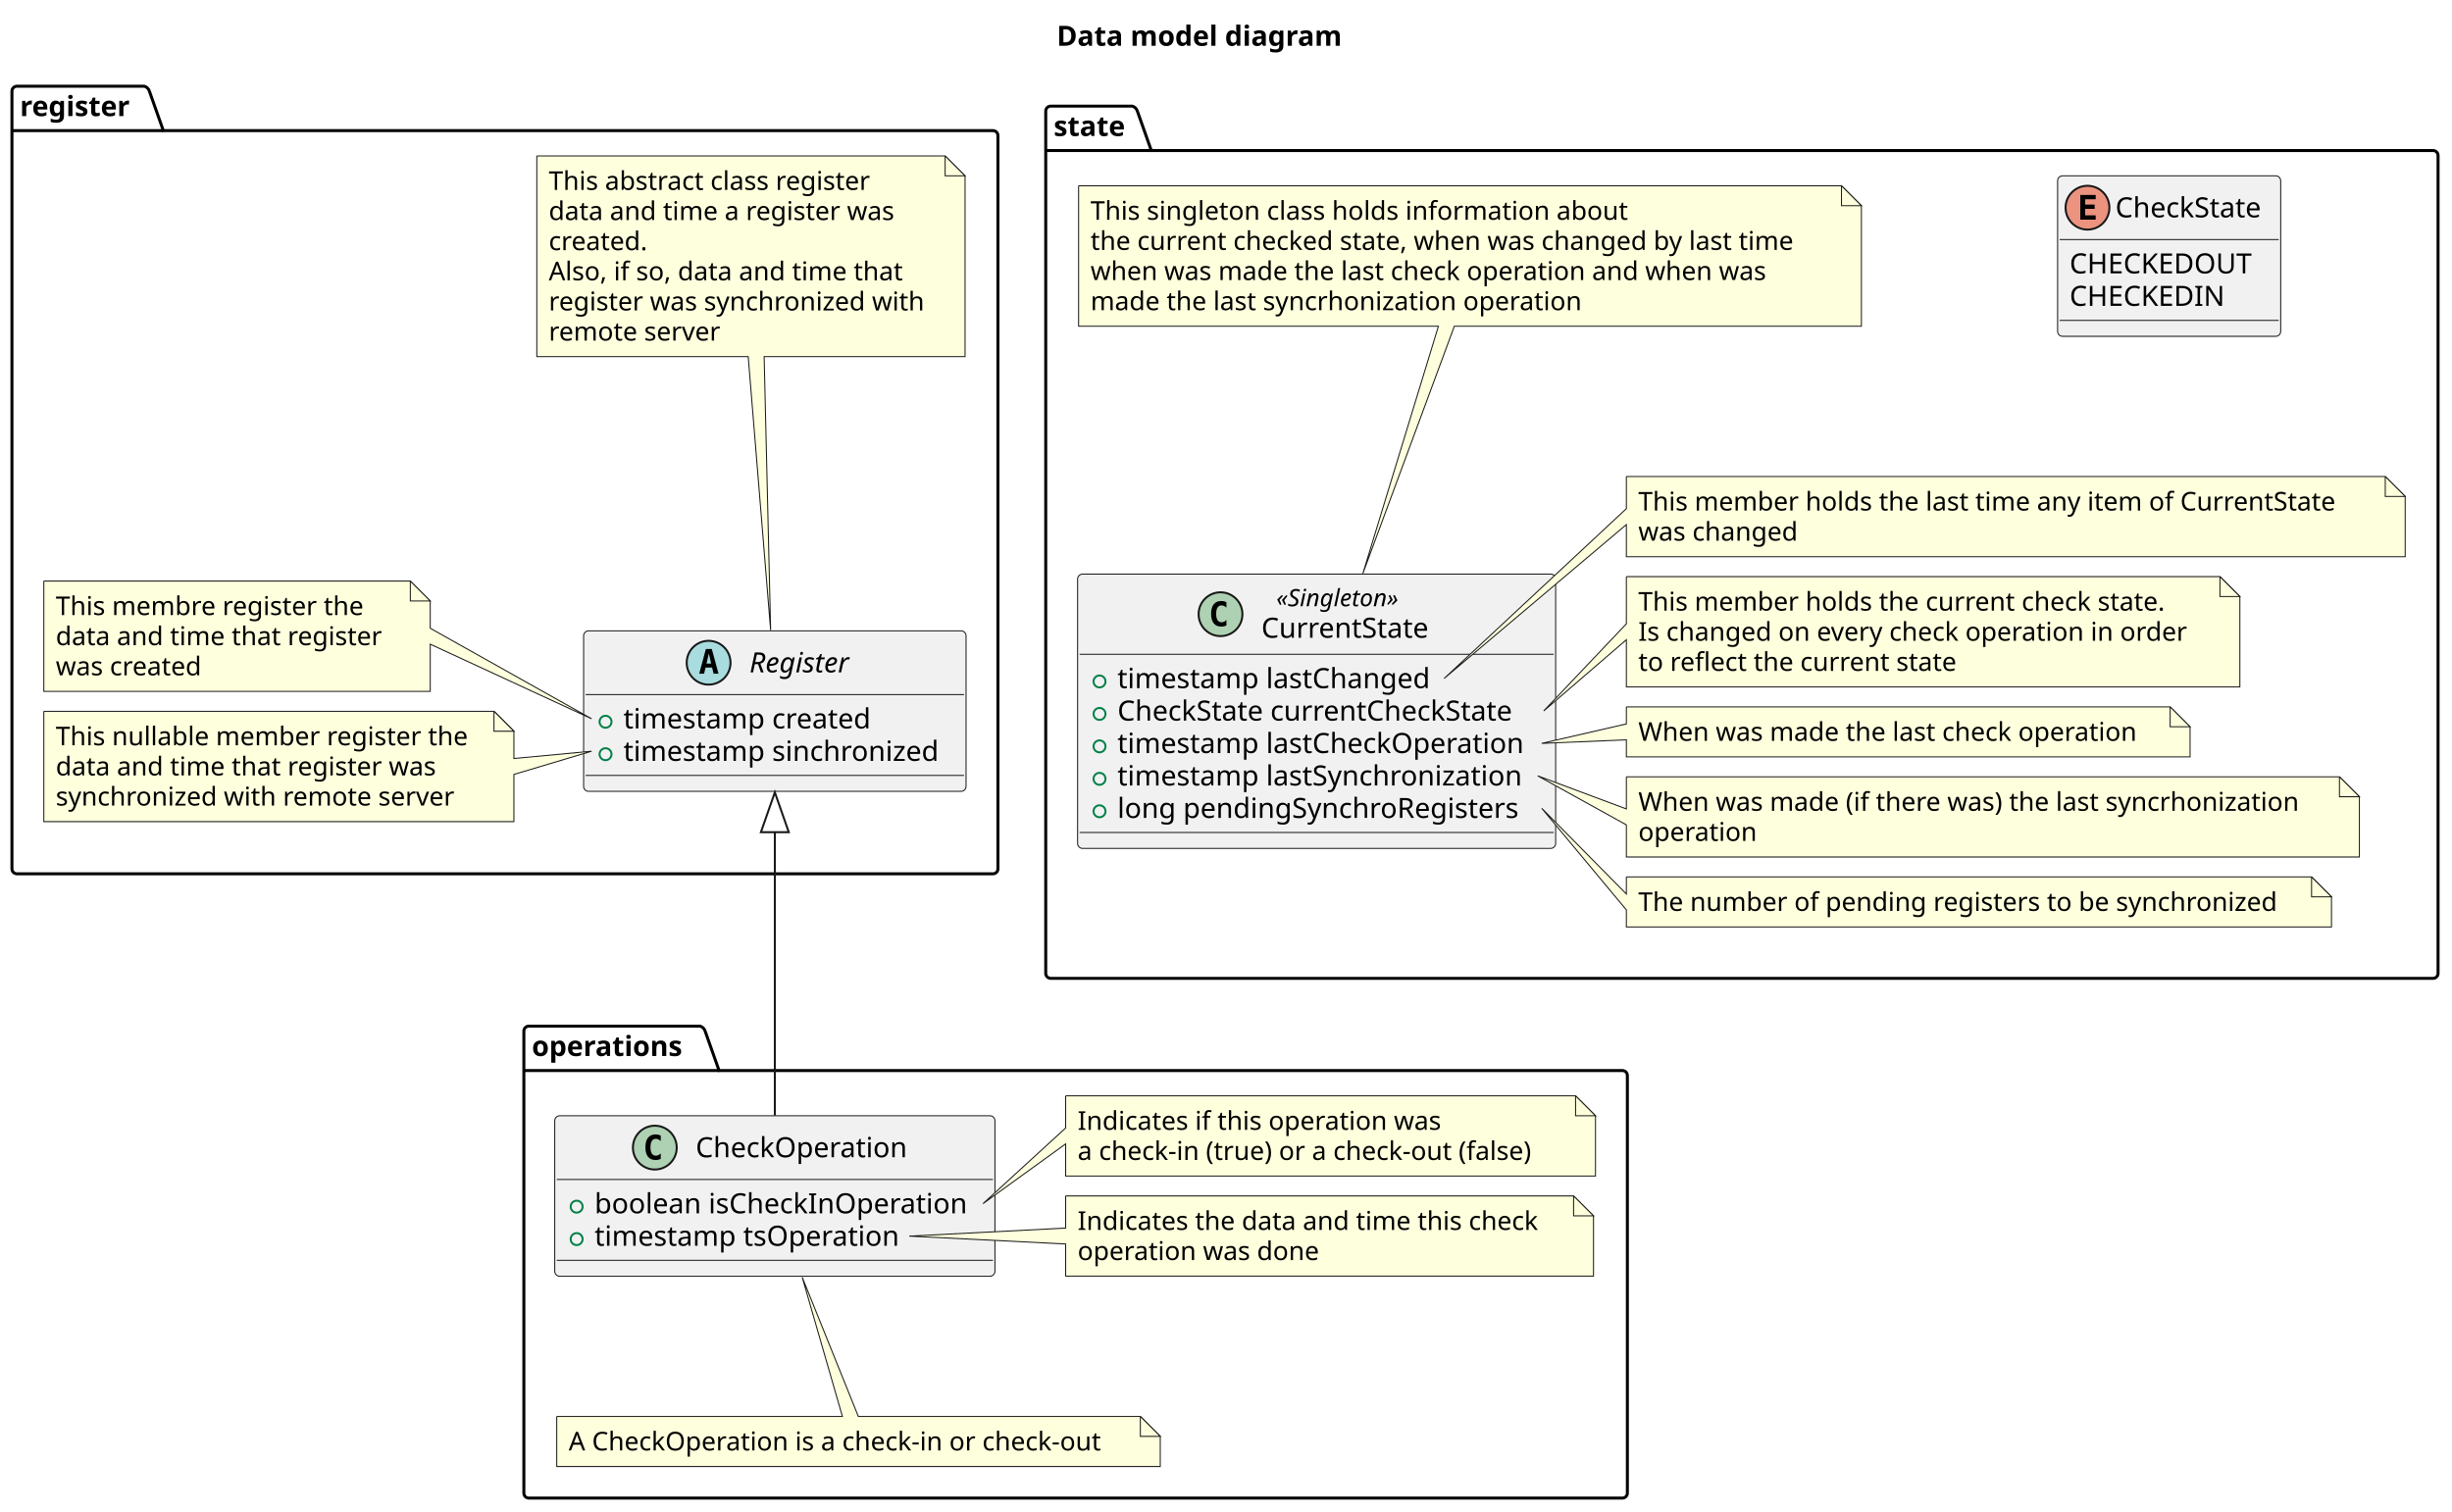
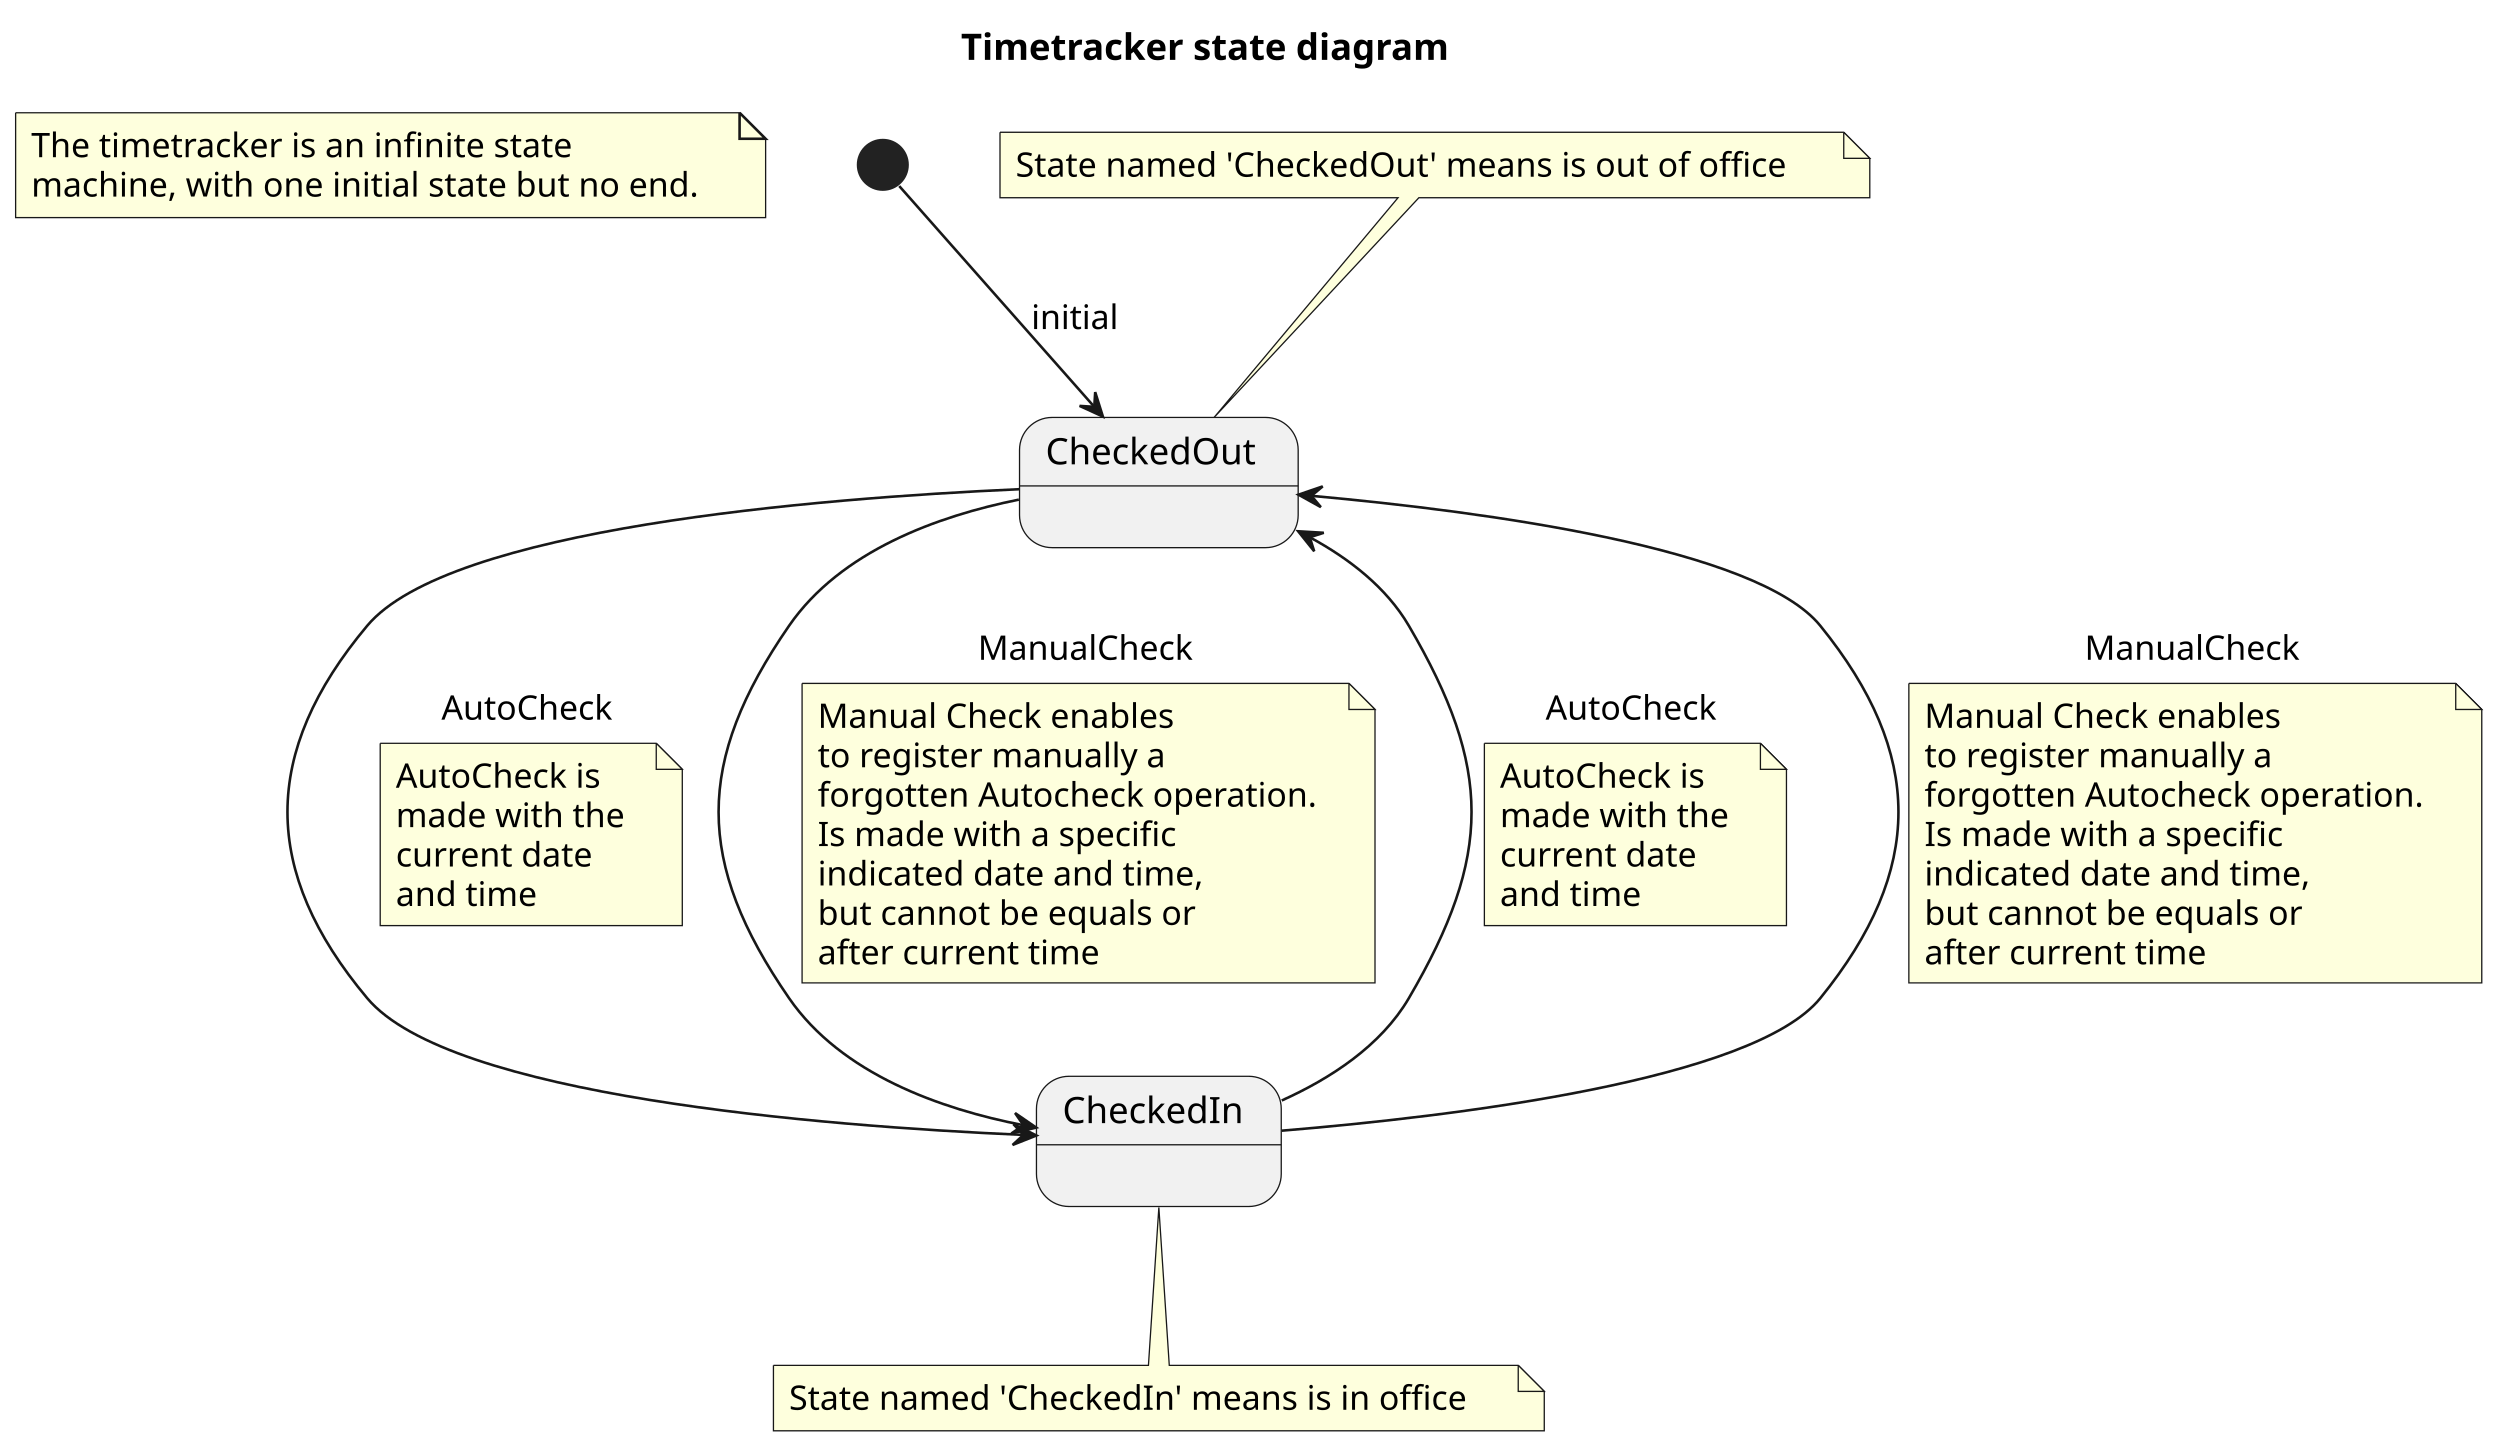
- <svg xmlns="http://www.w3.org/2000/svg" contentStyleType="text/css" height="759px" preserveAspectRatio="none" style="width:1231px;height:759px;background:#FFFFFF;" version="1.1" viewBox="0 0 1231 759" width="1231px" zoomAndPan="magnify">
+ <svg xmlns="http://www.w3.org/2000/svg" contentStyleType="text/css" height="556px" preserveAspectRatio="none" style="width:960px;height:556px;background:#FFFFFF;" version="1.1" viewBox="0 0 960 556" width="960px" zoomAndPan="magnify">
  <defs />
  <g>
-     <rect fill="none" height="26.297" id="_title" style="stroke:none;stroke-width:1.0;" width="166" x="525.5" y="5" />
-     <text fill="#000000" font-family="sans-serif" font-size="14" font-weight="bold" lengthAdjust="spacing" textLength="156" x="530.5" y="22.995">Data model diagram</text>
-     <g id="cluster_register">
-       <path d="M8.5,43.297 L72.5,43.297 A3.75,3.75 0 0 1 75,45.797 L82,65.594 L498.5,65.594 A2.5,2.5 0 0 1 501,68.094 L501,436.297 A2.5,2.5 0 0 1 498.5,438.797 L8.5,438.797 A2.5,2.5 0 0 1 6,436.297 L6,45.797 A2.5,2.5 0 0 1 8.5,43.297 " fill="none" style="stroke:#000000;stroke-width:1.5;" />
-       <line style="stroke:#000000;stroke-width:1.5;" x1="6" x2="82" y1="65.594" y2="65.594" />
-       <text fill="#000000" font-family="sans-serif" font-size="14" font-weight="bold" lengthAdjust="spacing" textLength="63" x="10" y="58.292">register</text>
+     <rect fill="none" height="26.297" id="_title" style="stroke:none;stroke-width:1.0;" width="218" x="364" y="5" />
+     <text fill="#000000" font-family="sans-serif" font-size="14" font-weight="bold" lengthAdjust="spacing" textLength="208" x="369" y="22.995">Timetracker state diagram</text>
+     <g id="elem_N1">
+       <path d="M6,43.297 L6,83.562 L294,83.562 L294,53.297 L284,43.297 L6,43.297 " fill="#FEFFDD" style="stroke:#181818;stroke-width:0.5;" />
+       <path d="M284,43.297 L284,53.297 L294,53.297 L284,43.297 " fill="#FEFFDD" style="stroke:#181818;stroke-width:1.0;" />
+       <text fill="#000000" font-family="sans-serif" font-size="13" lengthAdjust="spacing" textLength="218" x="12" y="60.364">The timetracker is an infinite state</text>
+       <text fill="#000000" font-family="sans-serif" font-size="13" lengthAdjust="spacing" textLength="267" x="12" y="75.497">machine, with one initial state but no end.</text>
    </g>
-     <g id="cluster_operations">
-       <path d="M265.5,515.297 L351.5,515.297 A3.75,3.75 0 0 1 354,517.797 L361,537.594 L814.5,537.594 A2.5,2.5 0 0 1 817,540.094 L817,749.797 A2.5,2.5 0 0 1 814.5,752.297 L265.5,752.297 A2.5,2.5 0 0 1 263,749.797 L263,517.797 A2.5,2.5 0 0 1 265.5,515.297 " fill="none" style="stroke:#000000;stroke-width:1.5;" />
-       <line style="stroke:#000000;stroke-width:1.5;" x1="263" x2="361" y1="537.594" y2="537.594" />
-       <text fill="#000000" font-family="sans-serif" font-size="14" font-weight="bold" lengthAdjust="spacing" textLength="85" x="267" y="530.292">operations</text>
+     <ellipse cx="339" cy="63.297" fill="#222222" rx="10" ry="10" style="stroke:none;stroke-width:1.0;" />
+     <g id="CheckedOut">
+       <rect fill="#F1F1F1" height="50" rx="12.5" ry="12.5" style="stroke:#181818;stroke-width:0.5;" width="107" x="391.5" y="160.297" />
+       <line style="stroke:#181818;stroke-width:0.5;" x1="391.5" x2="498.5" y1="186.594" y2="186.594" />
+       <text fill="#000000" font-family="sans-serif" font-size="14" lengthAdjust="spacing" textLength="87" x="401.5" y="178.292">CheckedOut</text>
    </g>
-     <g id="cluster_state">
-       <path d="M527.5,53.297 L568.5,53.297 A3.75,3.75 0 0 1 571,55.797 L578,75.594 L1221.5,75.594 A2.5,2.5 0 0 1 1224,78.094 L1224,488.797 A2.5,2.5 0 0 1 1221.5,491.297 L527.5,491.297 A2.5,2.5 0 0 1 525,488.797 L525,55.797 A2.5,2.5 0 0 1 527.5,53.297 " fill="none" style="stroke:#000000;stroke-width:1.5;" />
-       <line style="stroke:#000000;stroke-width:1.5;" x1="525" x2="578" y1="75.594" y2="75.594" />
-       <text fill="#000000" font-family="sans-serif" font-size="14" font-weight="bold" lengthAdjust="spacing" textLength="40" x="529" y="68.292">state</text>
+     <g id="elem_GMN1379">
+       <path d="M384,50.797 L384,75.93 A0,0 0 0 0 384,75.93 L536.84,75.93 L466.24,160.257 L544.84,75.93 L718,75.93 A0,0 0 0 0 718,75.93 L718,60.797 L708,50.797 L384,50.797 A0,0 0 0 0 384,50.797 " fill="#FEFFDD" style="stroke:#181818;stroke-width:0.5;" />
+       <path d="M708,50.797 L708,60.797 L718,60.797 L708,50.797 " fill="#FEFFDD" style="stroke:#181818;stroke-width:0.5;" />
+       <text fill="#000000" font-family="sans-serif" font-size="13" lengthAdjust="spacing" textLength="313" x="390" y="67.864">State named 'CheckedOut' means is out of office</text>
    </g>
-     <g id="elem_Register">
-       <rect codeLine="4" fill="#F1F1F1" height="80.594" id="Register" rx="2.5" ry="2.5" style="stroke:#181818;stroke-width:0.5;" width="192" x="293" y="316.797" />
-       <ellipse cx="355.75" cy="332.797" fill="#A9DCDF" rx="11" ry="11" style="stroke:#181818;stroke-width:1.0;" />
-       <path d="M355.859,328.141 L354.703,333.219 L357.031,333.219 L355.859,328.141 Z M354.375,325.906 L357.359,325.906 L360.719,338.297 L358.266,338.297 L357.5,335.234 L354.219,335.234 L353.469,338.297 L351.031,338.297 L354.375,325.906 Z " fill="#000000" />
-       <text fill="#000000" font-family="sans-serif" font-size="14" font-style="italic" lengthAdjust="spacing" textLength="58" x="376.25" y="337.644">Register</text>
-       <line style="stroke:#181818;stroke-width:0.5;" x1="294" x2="484" y1="348.797" y2="348.797" />
-       <ellipse cx="304" cy="362.445" fill="none" rx="3" ry="3" style="stroke:#038048;stroke-width:1.0;" />
-       <text fill="#000000" font-family="sans-serif" font-size="14" lengthAdjust="spacing" textLength="130" x="313" y="365.792">timestamp created</text>
-       <ellipse cx="304" cy="378.742" fill="none" rx="3" ry="3" style="stroke:#038048;stroke-width:1.0;" />
-       <text fill="#000000" font-family="sans-serif" font-size="14" lengthAdjust="spacing" textLength="166" x="313" y="382.089">timestamp sinchronized</text>
-       <line style="stroke:#181818;stroke-width:0.5;" x1="294" x2="484" y1="389.391" y2="389.391" />
+     <g id="CheckedIn">
+       <rect fill="#F1F1F1" height="50" rx="12.5" ry="12.5" style="stroke:#181818;stroke-width:0.5;" width="94" x="398" y="413.297" />
+       <line style="stroke:#181818;stroke-width:0.5;" x1="398" x2="492" y1="439.594" y2="439.594" />
+       <text fill="#000000" font-family="sans-serif" font-size="14" lengthAdjust="spacing" textLength="74" x="408" y="431.292">CheckedIn</text>
    </g>
-     <g id="elem_GMN1272">
-       <path d="M269.5,78.297 L269.5,179.094 A0,0 0 0 0 269.5,179.094 L375.63,179.094 L386.89,316.497 L383.63,179.094 L484.5,179.094 A0,0 0 0 0 484.5,179.094 L484.5,88.297 L474.5,78.297 L269.5,78.297 A0,0 0 0 0 269.5,78.297 " fill="#FEFFDD" style="stroke:#181818;stroke-width:0.5;" />
-       <path d="M474.5,78.297 L474.5,88.297 L484.5,88.297 L474.5,78.297 " fill="#FEFFDD" style="stroke:#181818;stroke-width:0.5;" />
-       <text fill="#000000" font-family="sans-serif" font-size="13" lengthAdjust="spacing" textLength="171" x="275.5" y="95.364">This abstract class register</text>
-       <text fill="#000000" font-family="sans-serif" font-size="13" lengthAdjust="spacing" textLength="183" x="275.5" y="110.497">data and time a register was</text>
-       <text fill="#000000" font-family="sans-serif" font-size="13" lengthAdjust="spacing" textLength="53" x="275.5" y="125.629">created.</text>
-       <text fill="#000000" font-family="sans-serif" font-size="13" lengthAdjust="spacing" textLength="189" x="275.5" y="140.762">Also, if so, data and time that</text>
-       <text fill="#000000" font-family="sans-serif" font-size="13" lengthAdjust="spacing" textLength="194" x="275.5" y="155.895">register was synchronized with</text>
-       <text fill="#000000" font-family="sans-serif" font-size="13" lengthAdjust="spacing" textLength="91" x="275.5" y="171.028">remote server</text>
+     <g id="elem_GMN1387">
+       <path d="M297,524.297 L297,549.43 A0,0 0 0 0 297,549.43 L593,549.43 A0,0 0 0 0 593,549.43 L593,534.297 L583,524.297 L449,524.297 L445,463.647 L441,524.297 L297,524.297 A0,0 0 0 0 297,524.297 " fill="#FEFFDD" style="stroke:#181818;stroke-width:0.5;" />
+       <path d="M583,524.297 L583,534.297 L593,534.297 L583,524.297 " fill="#FEFFDD" style="stroke:#181818;stroke-width:0.5;" />
+       <text fill="#000000" font-family="sans-serif" font-size="13" lengthAdjust="spacing" textLength="275" x="303" y="541.364">State named 'CheckedIn' means is in office</text>
    </g>
-     <path d="M22,291.797 L22,347.195 A0,0 0 0 0 22,347.195 L216,347.195 A0,0 0 0 0 216,347.195 L216,323.496 L297,360.945 L216,315.496 L216,301.797 L206,291.797 L22,291.797 A0,0 0 0 0 22,291.797 " fill="#FEFFDD" style="stroke:#181818;stroke-width:0.5;" />
-     <path d="M206,291.797 L206,301.797 L216,301.797 L206,291.797 " fill="#FEFFDD" style="stroke:#181818;stroke-width:0.5;" />
-     <text fill="#000000" font-family="sans-serif" font-size="13" lengthAdjust="spacing" textLength="162" x="28" y="308.864">This membre register the</text>
-     <text fill="#000000" font-family="sans-serif" font-size="13" lengthAdjust="spacing" textLength="173" x="28" y="323.997">data and time that register</text>
-     <text fill="#000000" font-family="sans-serif" font-size="13" lengthAdjust="spacing" textLength="77" x="28" y="339.129">was created</text>
-     <path d="M22,357.195 L22,412.594 A0,0 0 0 0 22,412.594 L258,412.594 A0,0 0 0 0 258,412.594 L258,388.894 L297,377.242 L258,380.894 L258,367.195 L248,357.195 L22,357.195 A0,0 0 0 0 22,357.195 " fill="#FEFFDD" style="stroke:#181818;stroke-width:0.5;" />
-     <path d="M248,357.195 L248,367.195 L258,367.195 L248,357.195 " fill="#FEFFDD" style="stroke:#181818;stroke-width:0.5;" />
-     <text fill="#000000" font-family="sans-serif" font-size="13" lengthAdjust="spacing" textLength="215" x="28" y="374.262">This nullable member register the</text>
-     <text fill="#000000" font-family="sans-serif" font-size="13" lengthAdjust="spacing" textLength="201" x="28" y="389.395">data and time that register was</text>
-     <text fill="#000000" font-family="sans-serif" font-size="13" lengthAdjust="spacing" textLength="208" x="28" y="404.528">synchronized with remote server</text>
-     <g id="elem_CheckOperation">
-       <rect codeLine="32" fill="#F1F1F1" height="80.594" id="CheckOperation" rx="2.5" ry="2.5" style="stroke:#181818;stroke-width:0.5;" width="221" x="278.5" y="560.297" />
-       <ellipse cx="328.75" cy="576.297" fill="#ADD1B2" rx="11" ry="11" style="stroke:#181818;stroke-width:1.0;" />
-       <path d="M331.719,581.938 Q331.141,582.234 330.5,582.375 Q329.859,582.531 329.156,582.531 Q326.656,582.531 325.328,580.891 Q324.016,579.234 324.016,576.109 Q324.016,572.984 325.328,571.328 Q326.656,569.672 329.156,569.672 Q329.859,569.672 330.5,569.828 Q331.156,569.984 331.719,570.281 L331.719,573 Q331.094,572.422 330.5,572.156 Q329.906,571.875 329.281,571.875 Q327.938,571.875 327.25,572.953 Q326.562,574.016 326.562,576.109 Q326.562,578.203 327.25,579.281 Q327.938,580.344 329.281,580.344 Q329.906,580.344 330.5,580.078 Q331.094,579.797 331.719,579.219 L331.719,581.938 Z " fill="#000000" />
-       <text fill="#000000" font-family="sans-serif" font-size="14" lengthAdjust="spacing" textLength="112" x="349.25" y="581.144">CheckOperation</text>
-       <line style="stroke:#181818;stroke-width:0.5;" x1="279.5" x2="498.5" y1="592.297" y2="592.297" />
-       <ellipse cx="289.5" cy="605.945" fill="none" rx="3" ry="3" style="stroke:#038048;stroke-width:1.0;" />
-       <text fill="#000000" font-family="sans-serif" font-size="14" lengthAdjust="spacing" textLength="195" x="298.5" y="609.292">boolean isCheckInOperation</text>
-       <ellipse cx="289.5" cy="622.242" fill="none" rx="3" ry="3" style="stroke:#038048;stroke-width:1.0;" />
-       <text fill="#000000" font-family="sans-serif" font-size="14" lengthAdjust="spacing" textLength="158" x="298.5" y="625.589">timestamp tsOperation</text>
-       <line style="stroke:#181818;stroke-width:0.5;" x1="279.5" x2="498.5" y1="632.891" y2="632.891" />
+     <g id="link_*start_CheckedOut">
+       <path d="M345.31,71.447 C359.67,87.697 395.43,128.177 419.97,155.957 " fill="none" id="*start-to-CheckedOut" style="stroke:#181818;stroke-width:1.0;" />
+       <polygon fill="#181818" points="423.51,159.967,420.556,150.571,420.202,156.217,414.557,155.864,423.51,159.967" style="stroke:#181818;stroke-width:1.0;" />
+       <text fill="#000000" font-family="sans-serif" font-size="13" lengthAdjust="spacing" textLength="33" x="396" y="126.364">initial</text>
    </g>
-     <g id="elem_GMN1280">
-       <path d="M279.5,711.297 L279.5,736.43 A0,0 0 0 0 279.5,736.43 L582.5,736.43 A0,0 0 0 0 582.5,736.43 L582.5,721.297 L572.5,711.297 L430.92,711.297 L402.75,641.417 L422.92,711.297 L279.5,711.297 A0,0 0 0 0 279.5,711.297 " fill="#FEFFDD" style="stroke:#181818;stroke-width:0.5;" />
-       <path d="M572.5,711.297 L572.5,721.297 L582.5,721.297 L572.5,711.297 " fill="#FEFFDD" style="stroke:#181818;stroke-width:0.5;" />
-       <text fill="#000000" font-family="sans-serif" font-size="13" lengthAdjust="spacing" textLength="282" x="285.5" y="728.364">A CheckOperation is a check-in or check-out</text>
+     <g id="link_CheckedOut_CheckedIn">
+       <path d="M391.33,187.857 C312.76,191.387 172.33,202.907 141,240.297 C100.18,289.007 100.18,334.587 141,383.297 C172.54,420.937 314.66,432.357 392.92,435.807 " fill="none" id="CheckedOut-to-CheckedIn" style="stroke:#181818;stroke-width:1.0;" />
+       <polygon fill="#181818" points="397.98,436.027,389.147,431.67,392.984,435.827,388.827,439.664,397.98,436.027" style="stroke:#181818;stroke-width:1.0;" />
+       <text fill="#000000" font-family="sans-serif" font-size="13" lengthAdjust="spacing" textLength="69" x="169.5" y="276.364">AutoCheck</text>
+       <path d="M146,285.43 L146,355.43 L262,355.43 L262,295.43 L252,285.43 L146,285.43 " fill="#FEFFDD" style="stroke:#181818;stroke-width:0.5;" />
+       <path d="M252,285.43 L252,295.43 L262,295.43 L252,285.43 " fill="#FEFFDD" style="stroke:#181818;stroke-width:0.5;" />
+       <text fill="#000000" font-family="sans-serif" font-size="13" lengthAdjust="spacing" textLength="83" x="152" y="302.497">AutoCheck is</text>
+       <text fill="#000000" font-family="sans-serif" font-size="13" lengthAdjust="spacing" textLength="91" x="152" y="317.629">made with the</text>
+       <text fill="#000000" font-family="sans-serif" font-size="13" lengthAdjust="spacing" textLength="79" x="152" y="332.762">current date</text>
+       <text fill="#000000" font-family="sans-serif" font-size="13" lengthAdjust="spacing" textLength="57" x="152" y="347.895">and time</text>
    </g>
-     <path d="M535,550.297 L535,566.43 L493.5,604.445 L535,574.43 L535,590.562 A0,0 0 0 0 535,590.562 L801,590.562 A0,0 0 0 0 801,590.562 L801,560.297 L791,550.297 L535,550.297 A0,0 0 0 0 535,550.297 " fill="#FEFFDD" style="stroke:#181818;stroke-width:0.5;" />
-     <path d="M791,550.297 L791,560.297 L801,560.297 L791,550.297 " fill="#FEFFDD" style="stroke:#181818;stroke-width:0.5;" />
-     <text fill="#000000" font-family="sans-serif" font-size="13" lengthAdjust="spacing" textLength="188" x="541" y="567.364">Indicates if this operation was</text>
-     <text fill="#000000" font-family="sans-serif" font-size="13" lengthAdjust="spacing" textLength="245" x="541" y="582.497">a check-in (true) or a check-out (false)</text>
-     <path d="M535,600.562 L535,616.695 L456.5,620.742 L535,624.695 L535,640.828 A0,0 0 0 0 535,640.828 L800,640.828 A0,0 0 0 0 800,640.828 L800,610.562 L790,600.562 L535,600.562 A0,0 0 0 0 535,600.562 " fill="#FEFFDD" style="stroke:#181818;stroke-width:0.5;" />
-     <path d="M790,600.562 L790,610.562 L800,610.562 L790,600.562 " fill="#FEFFDD" style="stroke:#181818;stroke-width:0.5;" />
-     <text fill="#000000" font-family="sans-serif" font-size="13" lengthAdjust="spacing" textLength="244" x="541" y="617.629">Indicates the data and time this check</text>
-     <text fill="#000000" font-family="sans-serif" font-size="13" lengthAdjust="spacing" textLength="125" x="541" y="632.762">operation was done</text>
-     <g id="elem_CurrentState">
-       <rect codeLine="53" fill="#F1F1F1" height="137.75" id="CurrentState" rx="2.5" ry="2.5" style="stroke:#181818;stroke-width:0.5;" width="240" x="541" y="288.297" />
-       <ellipse cx="612.75" cy="308.43" fill="#ADD1B2" rx="11" ry="11" style="stroke:#181818;stroke-width:1.0;" />
-       <path d="M615.719,314.07 Q615.141,314.367 614.5,314.508 Q613.859,314.664 613.156,314.664 Q610.656,314.664 609.328,313.023 Q608.016,311.367 608.016,308.242 Q608.016,305.117 609.328,303.461 Q610.656,301.805 613.156,301.805 Q613.859,301.805 614.5,301.961 Q615.156,302.117 615.719,302.414 L615.719,305.133 Q615.094,304.555 614.5,304.289 Q613.906,304.008 613.281,304.008 Q611.938,304.008 611.25,305.086 Q610.562,306.148 610.562,308.242 Q610.562,310.336 611.25,311.414 Q611.938,312.477 613.281,312.477 Q613.906,312.477 614.5,312.211 Q615.094,311.93 615.719,311.352 L615.719,314.07 Z " fill="#000000" />
-       <text fill="#000000" font-family="sans-serif" font-size="12" font-style="italic" lengthAdjust="spacing" textLength="73" x="640.75" y="304.435">«Singleton»</text>
-       <text fill="#000000" font-family="sans-serif" font-size="14" lengthAdjust="spacing" textLength="88" x="633.25" y="320.261">CurrentState</text>
-       <line style="stroke:#181818;stroke-width:0.5;" x1="542" x2="780" y1="328.562" y2="328.562" />
-       <ellipse cx="552" cy="342.211" fill="none" rx="3" ry="3" style="stroke:#038048;stroke-width:1.0;" />
-       <text fill="#000000" font-family="sans-serif" font-size="14" lengthAdjust="spacing" textLength="164" x="561" y="345.558">timestamp lastChanged</text>
-       <ellipse cx="552" cy="358.508" fill="none" rx="3" ry="3" style="stroke:#038048;stroke-width:1.0;" />
-       <text fill="#000000" font-family="sans-serif" font-size="14" lengthAdjust="spacing" textLength="214" x="561" y="361.854">CheckState currentCheckState</text>
-       <ellipse cx="552" cy="374.805" fill="none" rx="3" ry="3" style="stroke:#038048;stroke-width:1.0;" />
-       <text fill="#000000" font-family="sans-serif" font-size="14" lengthAdjust="spacing" textLength="213" x="561" y="378.151">timestamp lastCheckOperation</text>
-       <ellipse cx="552" cy="391.102" fill="none" rx="3" ry="3" style="stroke:#038048;stroke-width:1.0;" />
-       <text fill="#000000" font-family="sans-serif" font-size="14" lengthAdjust="spacing" textLength="211" x="561" y="394.448">timestamp lastSynchronization</text>
-       <ellipse cx="552" cy="407.398" fill="none" rx="3" ry="3" style="stroke:#038048;stroke-width:1.0;" />
-       <text fill="#000000" font-family="sans-serif" font-size="14" lengthAdjust="spacing" textLength="213" x="561" y="410.745">long pendingSynchroRegisters</text>
-       <line style="stroke:#181818;stroke-width:0.5;" x1="542" x2="780" y1="418.047" y2="418.047" />
+     <g id="link_CheckedIn_CheckedOut">
+       <path d="M492.19,422.587 C510.81,414.207 530.28,401.617 541,383.297 C573.09,328.437 573.09,295.157 541,240.297 C532.38,225.567 518.1,214.537 503.16,206.427 " fill="none" id="CheckedIn-to-CheckedOut" style="stroke:#181818;stroke-width:1.0;" />
+       <polygon fill="#181818" points="498.5,204.007,504.654,211.697,502.94,206.305,508.331,204.592,498.5,204.007" style="stroke:#181818;stroke-width:1.0;" />
+       <text fill="#000000" font-family="sans-serif" font-size="13" lengthAdjust="spacing" textLength="69" x="593.5" y="276.364">AutoCheck</text>
+       <path d="M570,285.43 L570,355.43 L686,355.43 L686,295.43 L676,285.43 L570,285.43 " fill="#FEFFDD" style="stroke:#181818;stroke-width:0.5;" />
+       <path d="M676,285.43 L676,295.43 L686,295.43 L676,285.43 " fill="#FEFFDD" style="stroke:#181818;stroke-width:0.5;" />
+       <text fill="#000000" font-family="sans-serif" font-size="13" lengthAdjust="spacing" textLength="83" x="576" y="302.497">AutoCheck is</text>
+       <text fill="#000000" font-family="sans-serif" font-size="13" lengthAdjust="spacing" textLength="91" x="576" y="317.629">made with the</text>
+       <text fill="#000000" font-family="sans-serif" font-size="13" lengthAdjust="spacing" textLength="79" x="576" y="332.762">current date</text>
+       <text fill="#000000" font-family="sans-serif" font-size="13" lengthAdjust="spacing" textLength="57" x="576" y="347.895">and time</text>
    </g>
-     <g id="elem_CheckState">
-       <rect codeLine="60" fill="#F1F1F1" height="80.594" id="CheckState" rx="2.5" ry="2.5" style="stroke:#181818;stroke-width:0.5;" width="112" x="1033" y="88.297" />
-       <ellipse cx="1048" cy="104.297" fill="#EB937F" rx="11" ry="11" style="stroke:#181818;stroke-width:1.0;" />
-       <path d="M1052.109,110.297 L1044.391,110.297 L1044.391,97.906 L1052.109,97.906 L1052.109,100.062 L1046.844,100.062 L1046.844,102.734 L1051.609,102.734 L1051.609,104.891 L1046.844,104.891 L1046.844,108.141 L1052.109,108.141 L1052.109,110.297 Z " fill="#000000" />
-       <text fill="#000000" font-family="sans-serif" font-size="14" lengthAdjust="spacing" textLength="80" x="1062" y="109.144">CheckState</text>
-       <line style="stroke:#181818;stroke-width:0.5;" x1="1034" x2="1144" y1="120.297" y2="120.297" />
-       <text fill="#000000" font-family="sans-serif" font-size="14" lengthAdjust="spacing" textLength="98" x="1039" y="137.292">CHECKEDOUT</text>
-       <text fill="#000000" font-family="sans-serif" font-size="14" lengthAdjust="spacing" textLength="81" x="1039" y="153.589">CHECKEDIN</text>
-       <line style="stroke:#181818;stroke-width:0.5;" x1="1034" x2="1144" y1="160.891" y2="160.891" />
+     <g id="link_CheckedIn_CheckedOut">
+       <path d="M492.12,434.187 C558.27,428.717 673.47,414.827 699,383.297 C739,333.907 739,289.687 699,240.297 C674.91,210.547 571,196.507 503.78,190.417 " fill="none" id="CheckedIn-to-CheckedOut-1" style="stroke:#181818;stroke-width:1.0;" />
+       <polygon fill="#181818" points="498.6,189.957,507.211,194.738,503.58,190.399,507.919,186.769,498.6,189.957" style="stroke:#181818;stroke-width:1.0;" />
+       <text fill="#000000" font-family="sans-serif" font-size="13" lengthAdjust="spacing" textLength="85" x="800.5" y="253.364">ManualCheck</text>
+       <path d="M733,262.43 L733,377.43 L953,377.43 L953,272.43 L943,262.43 L733,262.43 " fill="#FEFFDD" style="stroke:#181818;stroke-width:0.5;" />
+       <path d="M943,262.43 L943,272.43 L953,272.43 L943,262.43 " fill="#FEFFDD" style="stroke:#181818;stroke-width:0.5;" />
+       <text fill="#000000" font-family="sans-serif" font-size="13" lengthAdjust="spacing" textLength="143" x="739" y="279.497">Manual Check enables</text>
+       <text fill="#000000" font-family="sans-serif" font-size="13" lengthAdjust="spacing" textLength="140" x="739" y="294.629">to register manually a</text>
+       <text fill="#000000" font-family="sans-serif" font-size="13" lengthAdjust="spacing" textLength="199" x="739" y="309.762">forgotten Autocheck operation.</text>
+       <text fill="#000000" font-family="sans-serif" font-size="13" lengthAdjust="spacing" textLength="143" x="739" y="324.895">Is made with a specific</text>
+       <text fill="#000000" font-family="sans-serif" font-size="13" lengthAdjust="spacing" textLength="156" x="739" y="340.028">indicated date and time,</text>
+       <text fill="#000000" font-family="sans-serif" font-size="13" lengthAdjust="spacing" textLength="152" x="739" y="355.161">but cannot be equals or</text>
+       <text fill="#000000" font-family="sans-serif" font-size="13" lengthAdjust="spacing" textLength="113" x="739" y="370.293">after current time</text>
    </g>
-     <g id="elem_GMN1288">
-       <path d="M541.5,93.297 L541.5,163.828 A0,0 0 0 0 541.5,163.828 L722.14,163.828 L684.2,288.037 L730.14,163.828 L934.5,163.828 A0,0 0 0 0 934.5,163.828 L934.5,103.297 L924.5,93.297 L541.5,93.297 A0,0 0 0 0 541.5,93.297 " fill="#FEFFDD" style="stroke:#181818;stroke-width:0.5;" />
-       <path d="M924.5,93.297 L924.5,103.297 L934.5,103.297 L924.5,93.297 " fill="#FEFFDD" style="stroke:#181818;stroke-width:0.5;" />
-       <text fill="#000000" font-family="sans-serif" font-size="13" lengthAdjust="spacing" textLength="279" x="547.5" y="110.364">This singleton class holds information about</text>
-       <text fill="#000000" font-family="sans-serif" font-size="13" lengthAdjust="spacing" textLength="372" x="547.5" y="125.497">the current checked state, when was changed by last time</text>
-       <text fill="#000000" font-family="sans-serif" font-size="13" lengthAdjust="spacing" textLength="353" x="547.5" y="140.629">when was made the last check operation and when was</text>
-       <text fill="#000000" font-family="sans-serif" font-size="13" lengthAdjust="spacing" textLength="258" x="547.5" y="155.762">made the last syncrhonization operation</text>
-     </g>
-     <path d="M816.5,239.297 L816.5,255.43 L725,340.711 L816.5,263.43 L816.5,279.562 A0,0 0 0 0 816.5,279.562 L1207.5,279.562 A0,0 0 0 0 1207.5,279.562 L1207.5,249.297 L1197.5,239.297 L816.5,239.297 A0,0 0 0 0 816.5,239.297 " fill="#FEFFDD" style="stroke:#181818;stroke-width:0.5;" />
-     <path d="M1197.5,239.297 L1197.5,249.297 L1207.5,249.297 L1197.5,239.297 " fill="#FEFFDD" style="stroke:#181818;stroke-width:0.5;" />
-     <text fill="#000000" font-family="sans-serif" font-size="13" lengthAdjust="spacing" textLength="370" x="822.5" y="256.364">This member holds the last time any item of CurrentState</text>
-     <text fill="#000000" font-family="sans-serif" font-size="13" lengthAdjust="spacing" textLength="83" x="822.5" y="271.497">was changed</text>
-     <path d="M816.5,289.562 L816.5,313.262 L775,357.008 L816.5,321.262 L816.5,344.961 A0,0 0 0 0 816.5,344.961 L1124.5,344.961 A0,0 0 0 0 1124.5,344.961 L1124.5,299.562 L1114.5,289.562 L816.5,289.562 A0,0 0 0 0 816.5,289.562 " fill="#FEFFDD" style="stroke:#181818;stroke-width:0.5;" />
-     <path d="M1114.5,289.562 L1114.5,299.562 L1124.5,299.562 L1114.5,289.562 " fill="#FEFFDD" style="stroke:#181818;stroke-width:0.5;" />
-     <text fill="#000000" font-family="sans-serif" font-size="13" lengthAdjust="spacing" textLength="279" x="822.5" y="306.629">This member holds the current check state.</text>
-     <text fill="#000000" font-family="sans-serif" font-size="13" lengthAdjust="spacing" textLength="287" x="822.5" y="321.762">Is changed on every check operation in order</text>
-     <text fill="#000000" font-family="sans-serif" font-size="13" lengthAdjust="spacing" textLength="169" x="822.5" y="336.895">to reflect the current state</text>
-     <path d="M816.5,354.961 L816.5,363.527 L774,373.305 L816.5,371.527 L816.5,380.094 A0,0 0 0 0 816.5,380.094 L1099.5,380.094 A0,0 0 0 0 1099.5,380.094 L1099.5,364.961 L1089.5,354.961 L816.5,354.961 A0,0 0 0 0 816.5,354.961 " fill="#FEFFDD" style="stroke:#181818;stroke-width:0.5;" />
-     <path d="M1089.5,354.961 L1089.5,364.961 L1099.5,364.961 L1089.5,354.961 " fill="#FEFFDD" style="stroke:#181818;stroke-width:0.5;" />
-     <text fill="#000000" font-family="sans-serif" font-size="13" lengthAdjust="spacing" textLength="262" x="822.5" y="372.028">When was made the last check operation</text>
-     <path d="M816.5,390.094 L816.5,406.227 L772,389.602 L816.5,414.227 L816.5,430.359 A0,0 0 0 0 816.5,430.359 L1184.5,430.359 A0,0 0 0 0 1184.5,430.359 L1184.5,400.094 L1174.5,390.094 L816.5,390.094 A0,0 0 0 0 816.5,390.094 " fill="#FEFFDD" style="stroke:#181818;stroke-width:0.5;" />
-     <path d="M1174.5,390.094 L1174.5,400.094 L1184.5,400.094 L1174.5,390.094 " fill="#FEFFDD" style="stroke:#181818;stroke-width:0.5;" />
-     <text fill="#000000" font-family="sans-serif" font-size="13" lengthAdjust="spacing" textLength="347" x="822.5" y="407.161">When was made (if there was) the last syncrhonization</text>
-     <text fill="#000000" font-family="sans-serif" font-size="13" lengthAdjust="spacing" textLength="61" x="822.5" y="422.293">operation</text>
-     <path d="M816.5,440.359 L816.5,448.926 L774,405.898 L816.5,456.926 L816.5,465.492 A0,0 0 0 0 816.5,465.492 L1170.5,465.492 A0,0 0 0 0 1170.5,465.492 L1170.5,450.359 L1160.5,440.359 L816.5,440.359 A0,0 0 0 0 816.5,440.359 " fill="#FEFFDD" style="stroke:#181818;stroke-width:0.5;" />
-     <path d="M1160.5,440.359 L1160.5,450.359 L1170.5,450.359 L1160.5,440.359 " fill="#FEFFDD" style="stroke:#181818;stroke-width:0.5;" />
-     <text fill="#000000" font-family="sans-serif" font-size="13" lengthAdjust="spacing" textLength="333" x="822.5" y="457.426">The number of pending registers to be synchronized</text>
-     <g id="link_Register_CheckOperation">
-       <path d="M389,418.007 C389,462.337 389,521.547 389,560.167 " fill="none" id="Register-backto-CheckOperation" style="stroke:#181818;stroke-width:1.0;" />
-       <polygon fill="none" points="382,417.907,389,397.907,396,417.907,382,417.907" style="stroke:#181818;stroke-width:1.0;" />
+     <g id="link_CheckedOut_CheckedIn">
+       <path d="M391.24,191.857 C359.9,198.177 322.76,211.637 303,240.297 C266.92,292.617 266.92,330.977 303,383.297 C323.11,412.457 361.21,425.887 392.88,432.057 " fill="none" id="CheckedOut-to-CheckedIn-1" style="stroke:#181818;stroke-width:1.0;" />
+       <polygon fill="#181818" points="397.91,432.987,389.791,427.412,392.994,432.075,388.331,435.278,397.91,432.987" style="stroke:#181818;stroke-width:1.0;" />
+       <text fill="#000000" font-family="sans-serif" font-size="13" lengthAdjust="spacing" textLength="85" x="375.5" y="253.364">ManualCheck</text>
+       <path d="M308,262.43 L308,377.43 L528,377.43 L528,272.43 L518,262.43 L308,262.43 " fill="#FEFFDD" style="stroke:#181818;stroke-width:0.5;" />
+       <path d="M518,262.43 L518,272.43 L528,272.43 L518,262.43 " fill="#FEFFDD" style="stroke:#181818;stroke-width:0.5;" />
+       <text fill="#000000" font-family="sans-serif" font-size="13" lengthAdjust="spacing" textLength="143" x="314" y="279.497">Manual Check enables</text>
+       <text fill="#000000" font-family="sans-serif" font-size="13" lengthAdjust="spacing" textLength="140" x="314" y="294.629">to register manually a</text>
+       <text fill="#000000" font-family="sans-serif" font-size="13" lengthAdjust="spacing" textLength="199" x="314" y="309.762">forgotten Autocheck operation.</text>
+       <text fill="#000000" font-family="sans-serif" font-size="13" lengthAdjust="spacing" textLength="143" x="314" y="324.895">Is made with a specific</text>
+       <text fill="#000000" font-family="sans-serif" font-size="13" lengthAdjust="spacing" textLength="156" x="314" y="340.028">indicated date and time,</text>
+       <text fill="#000000" font-family="sans-serif" font-size="13" lengthAdjust="spacing" textLength="152" x="314" y="355.161">but cannot be equals or</text>
+       <text fill="#000000" font-family="sans-serif" font-size="13" lengthAdjust="spacing" textLength="113" x="314" y="370.293">after current time</text>
    </g>
  </g>
</svg>
